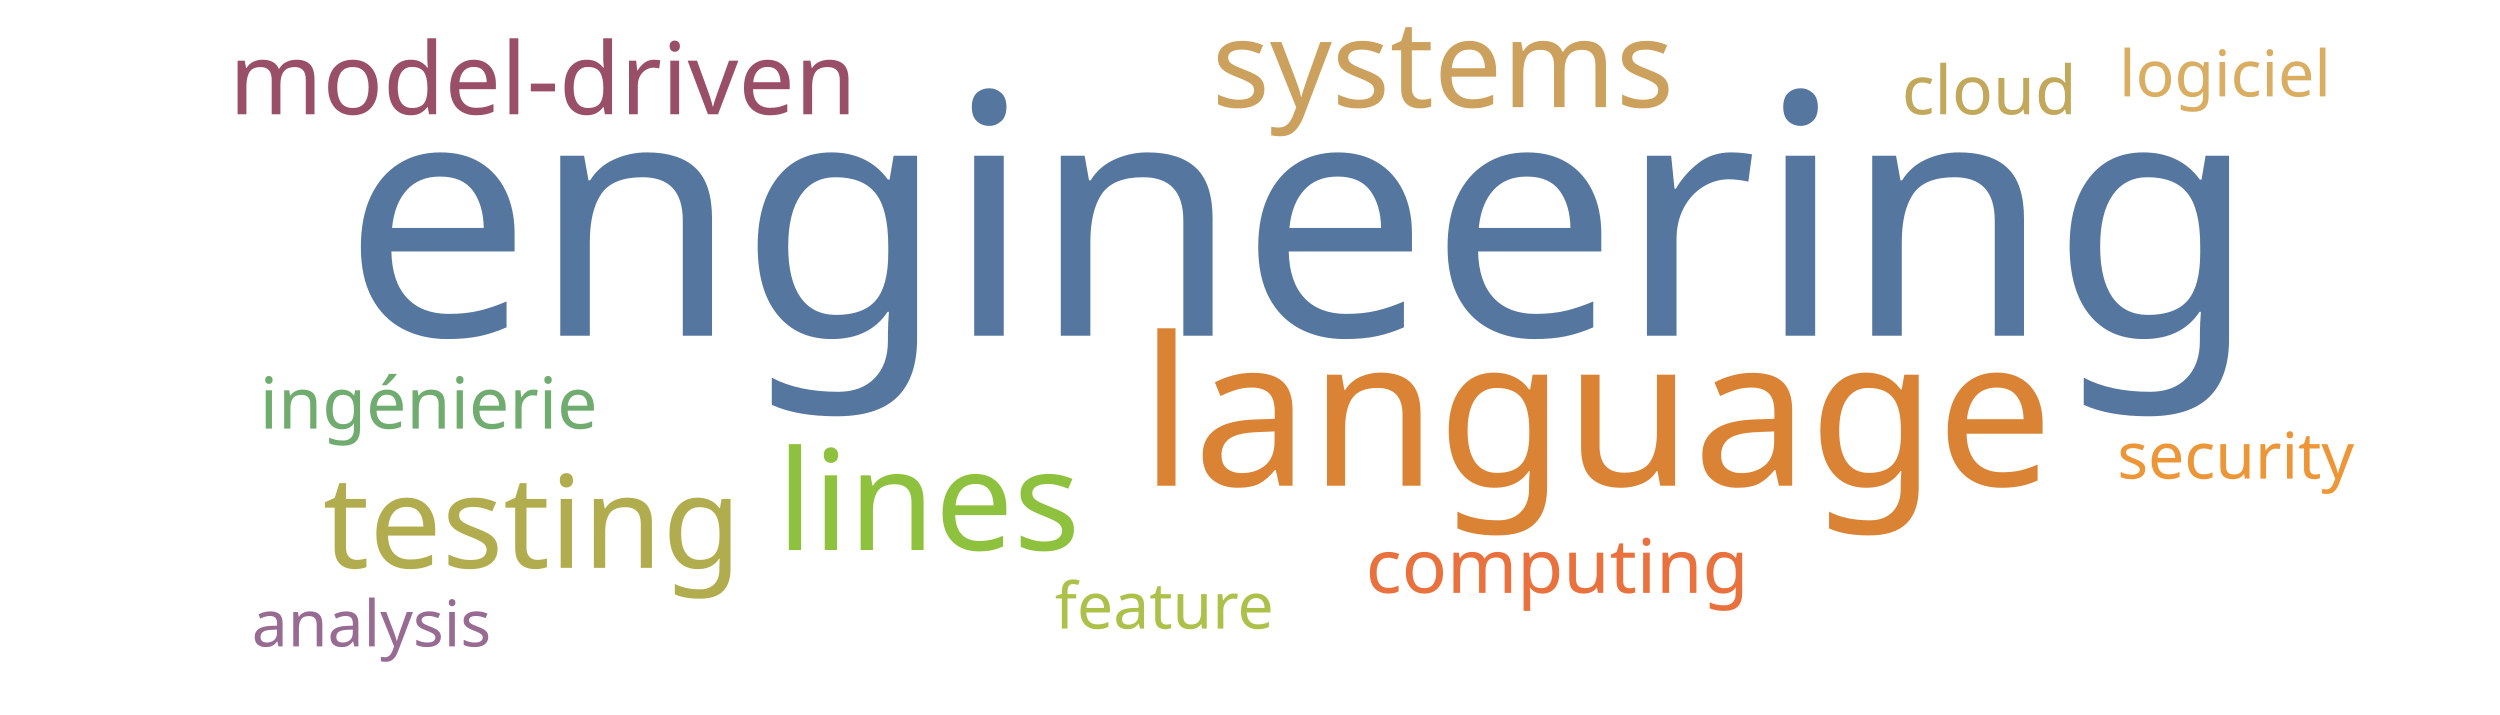
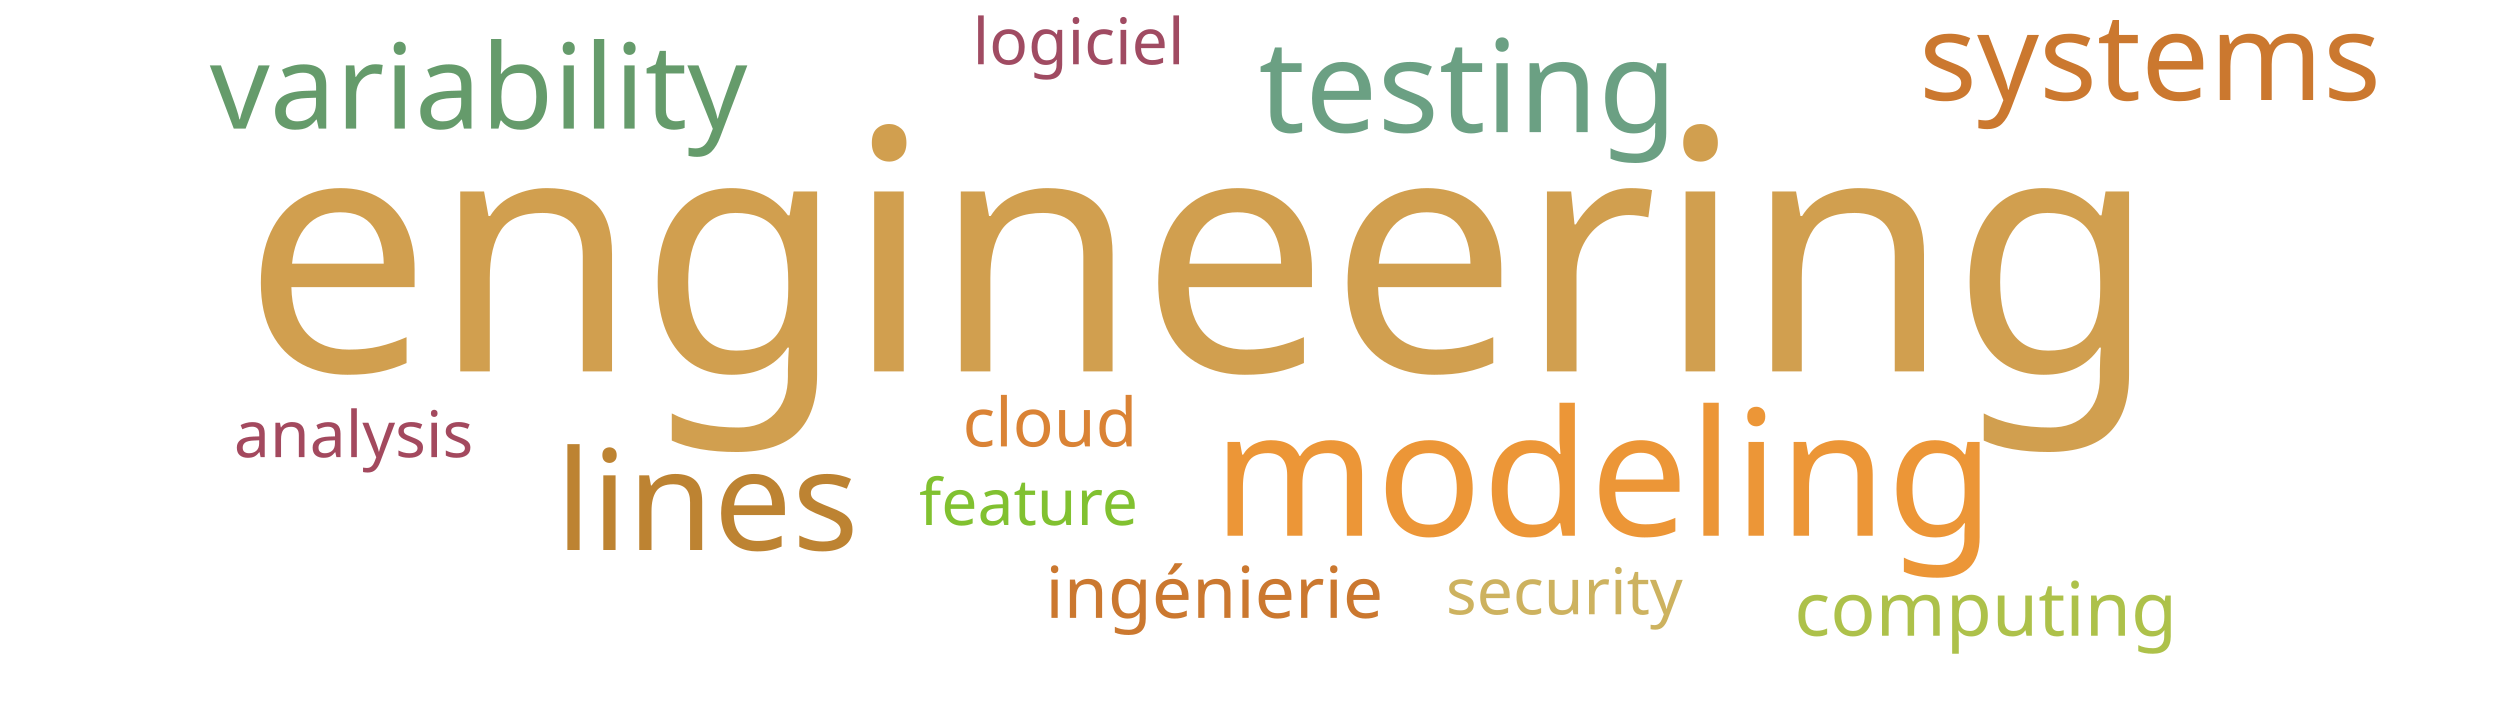
<svg xmlns="http://www.w3.org/2000/svg" width="700" height="200">
  <g transform="translate(350, 100)">
-     <text text-anchor="middle" style="font-family: Impact; font-size: 94px; fill: #55769e" transform="translate(14,-6)rotate(0)">engineering</text>
-     <text text-anchor="middle" style="font-family: Impact; font-size: 58px; fill: #da8335" transform="translate(97,36)rotate(0)">language</text>
-     <text text-anchor="middle" style="font-family: Impact; font-size: 39px; fill: #8ec23e" transform="translate(-90,54)rotate(0)">lines</text>
-     <text text-anchor="middle" style="font-family: Impact; font-size: 36px; fill: #b1ad4e" transform="translate(-201,59)rotate(0)">testing</text>
-     <text text-anchor="middle" style="font-family: Impact; font-size: 34px; fill: #cba15d" transform="translate(54,-70)rotate(0)">systems</text>
-     <text text-anchor="middle" style="font-family: Impact; font-size: 28px; fill: #9a4f69" transform="translate(-198,-68)rotate(0)">model-driven</text>
-     <text text-anchor="middle" style="font-family: Impact; font-size: 21px; fill: #e9713e" transform="translate(86,66)rotate(0)">computing</text>
-     <text text-anchor="middle" style="font-family: Impact; font-size: 20px; fill: #70ac6f" transform="translate(-230,20)rotate(0)">ingénierie</text>
-     <text text-anchor="middle" style="font-family: Impact; font-size: 19px; fill: #c1a85a" transform="translate(207,-68)rotate(0)">cloud</text>
-     <text text-anchor="middle" style="font-family: Impact; font-size: 18px; fill: #d9ae63" transform="translate(273,-73)rotate(0)">logiciel</text>
-     <text text-anchor="middle" style="font-family: Impact; font-size: 18px; fill: #adc14a" transform="translate(-24,76)rotate(0)">feature</text>
-     <text text-anchor="middle" style="font-family: Impact; font-size: 18px; fill: #986b92" transform="translate(-246,81)rotate(0)">analysis</text>
-     <text text-anchor="middle" style="font-family: Impact; font-size: 18px; fill: #ec9637" transform="translate(276,34)rotate(0)">security</text>
+     <text text-anchor="middle" style="font-family: Impact; font-size: 94px; fill: #d19f4f" transform="translate(-14,4)rotate(0)">engineering</text>
+     <text text-anchor="middle" style="font-family: Impact; font-size: 49px; fill: #ec9637" transform="translate(99,50)rotate(0)">modeling</text>
+     <text text-anchor="middle" style="font-family: Impact; font-size: 39px; fill: #bd8332" transform="translate(-152,54)rotate(0)">lines</text>
+     <text text-anchor="middle" style="font-family: Impact; font-size: 36px; fill: #6ba083" transform="translate(61,-63)rotate(0)">testing</text>
+     <text text-anchor="middle" style="font-family: Impact; font-size: 34px; fill: #cb782f" transform="translate(252,-72)rotate(0)">systems</text>
+     <text text-anchor="middle" style="font-family: Impact; font-size: 33px; fill: #659b6b" transform="translate(-216,-64)rotate(0)">variability</text>
+     <text text-anchor="middle" style="font-family: Impact; font-size: 21px; fill: #adc14a" transform="translate(206,78)rotate(0)">computing</text>
+     <text text-anchor="middle" style="font-family: Impact; font-size: 20px; fill: #cb782f" transform="translate(-10,73)rotate(0)">ingénierie</text>
+     <text text-anchor="middle" style="font-family: Impact; font-size: 19px; fill: #da8335" transform="translate(-56,25)rotate(0)">cloud</text>
+     <text text-anchor="middle" style="font-family: Impact; font-size: 18px; fill: #a04b62" transform="translate(-48,-82)rotate(0)">logiciel</text>
+     <text text-anchor="middle" style="font-family: Impact; font-size: 18px; fill: #81c130" transform="translate(-62,47)rotate(0)">feature</text>
+     <text text-anchor="middle" style="font-family: Impact; font-size: 18px; fill: #a3495e" transform="translate(-251,28)rotate(0)">analysis</text>
+     <text text-anchor="middle" style="font-family: Impact; font-size: 18px; fill: #cdb25f" transform="translate(88,72)rotate(0)">security</text>
  </g>
</svg>
